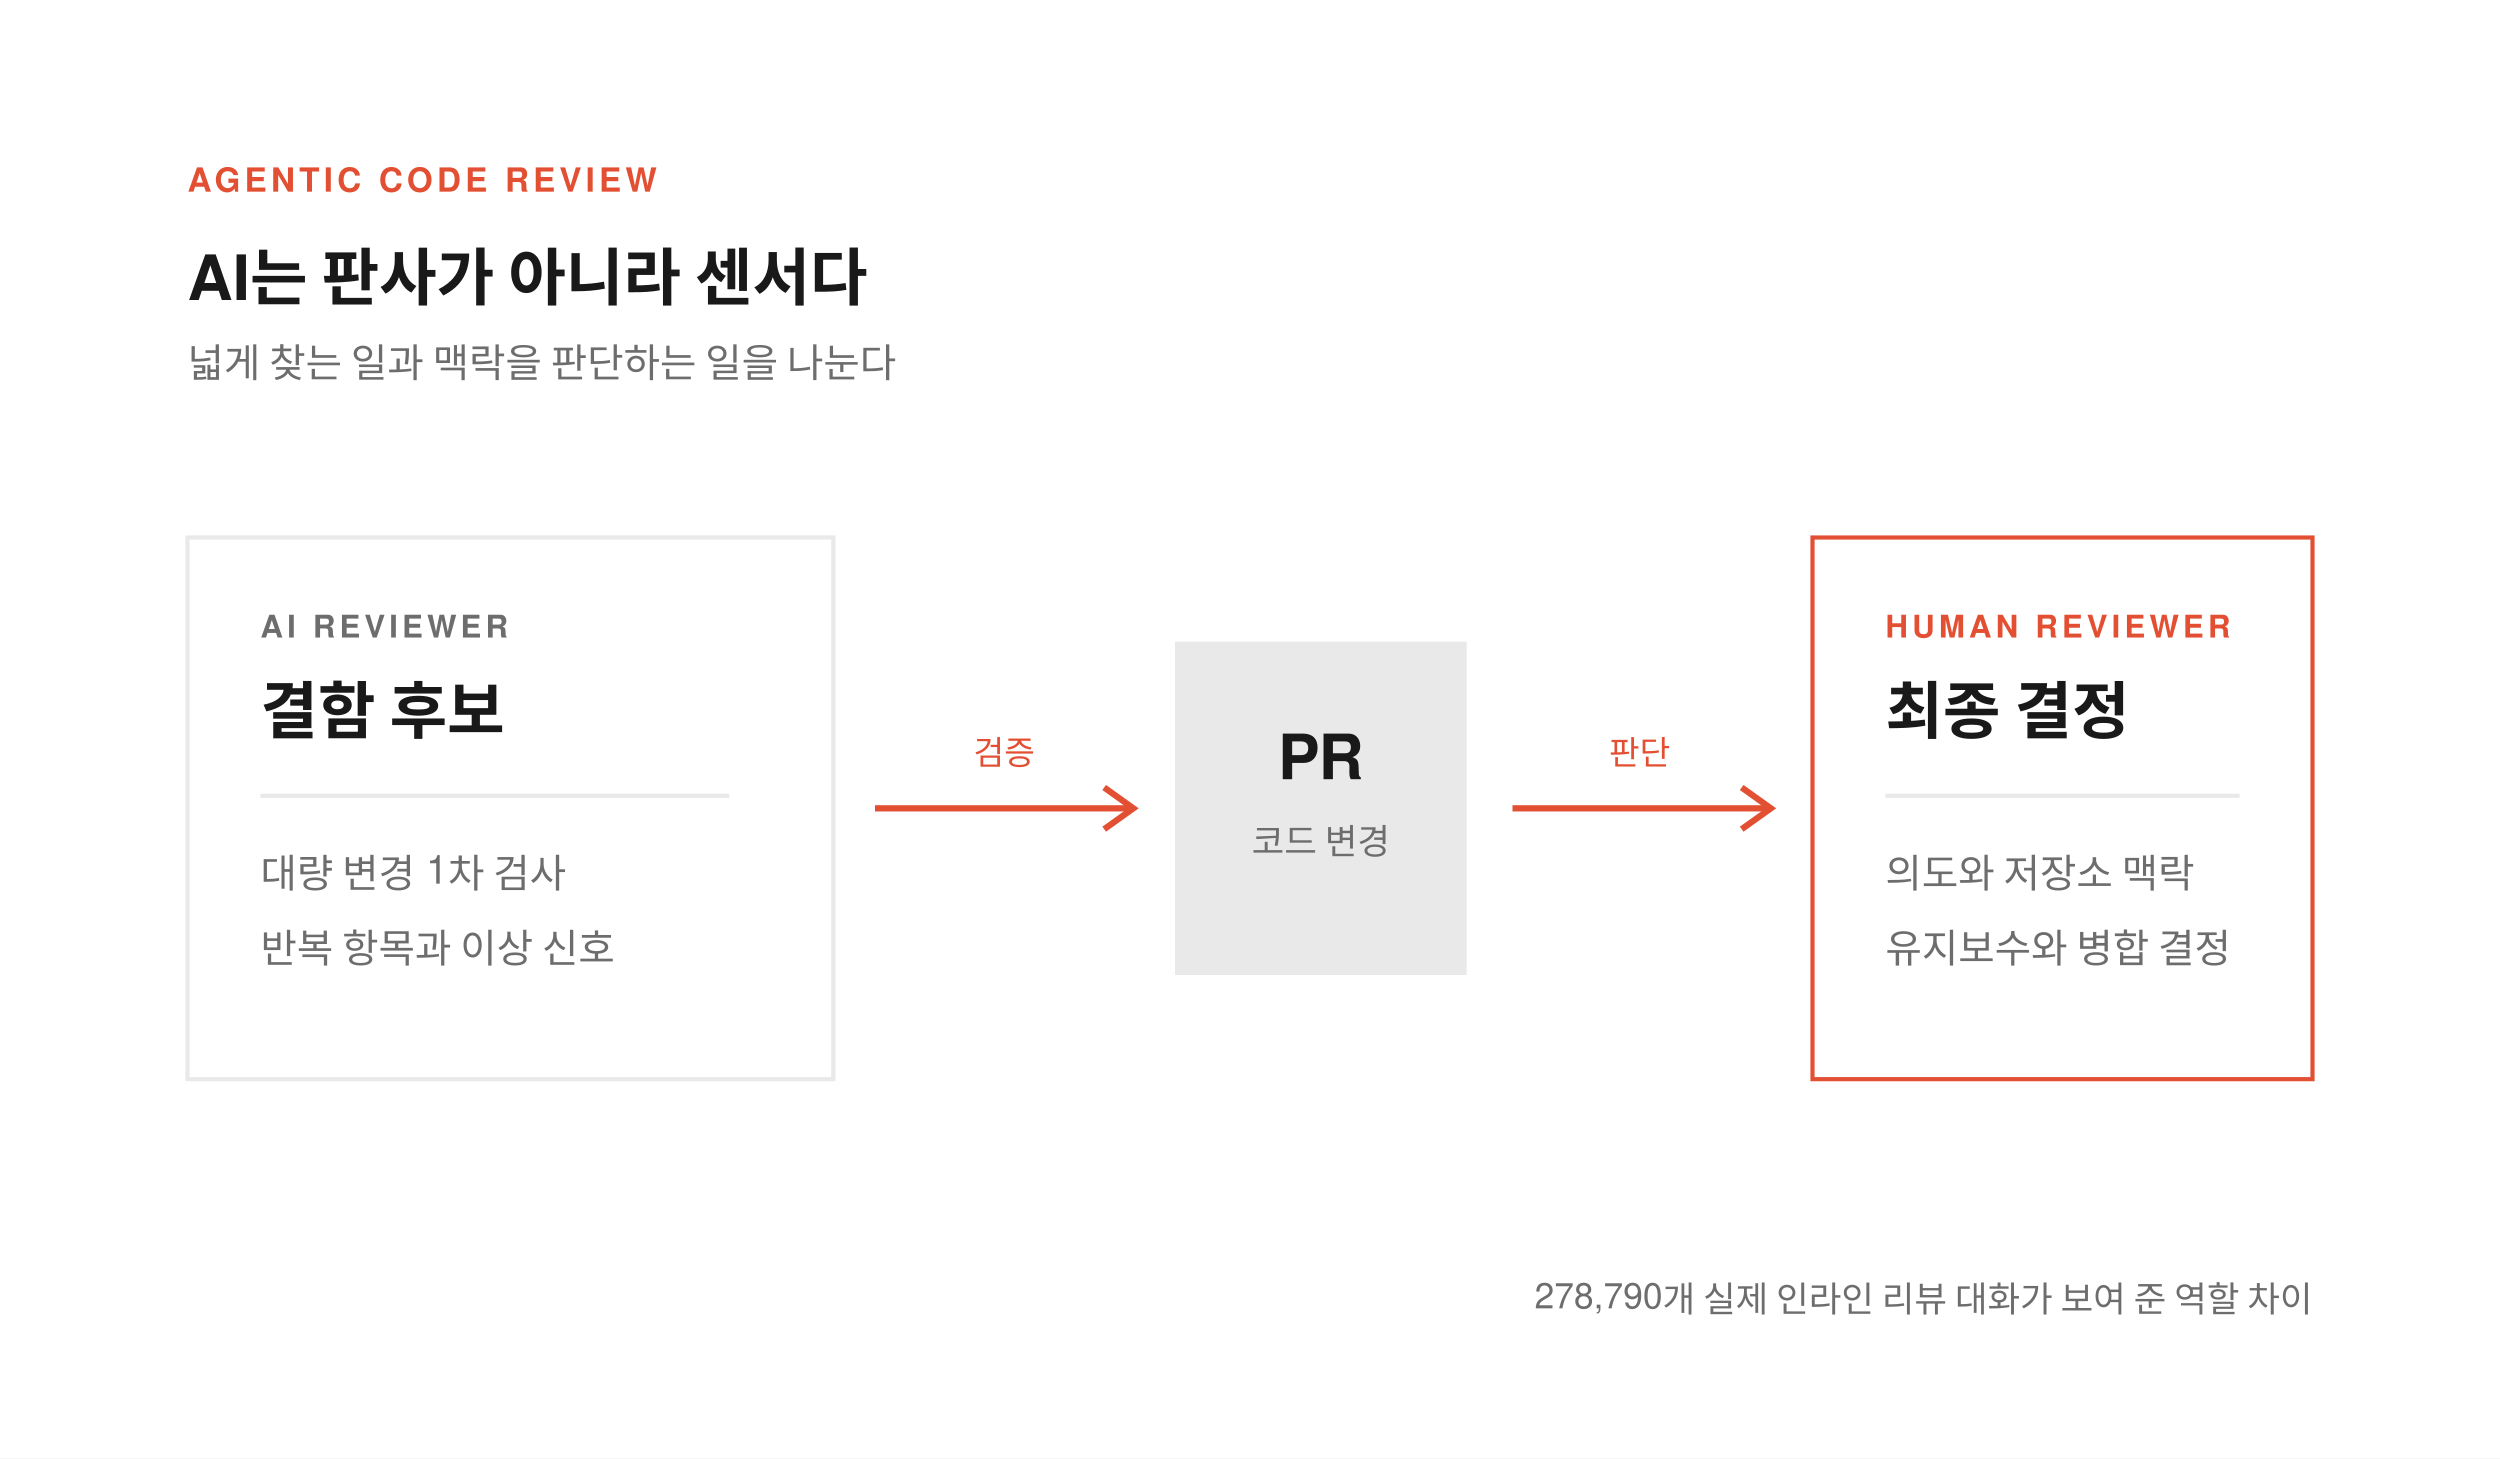
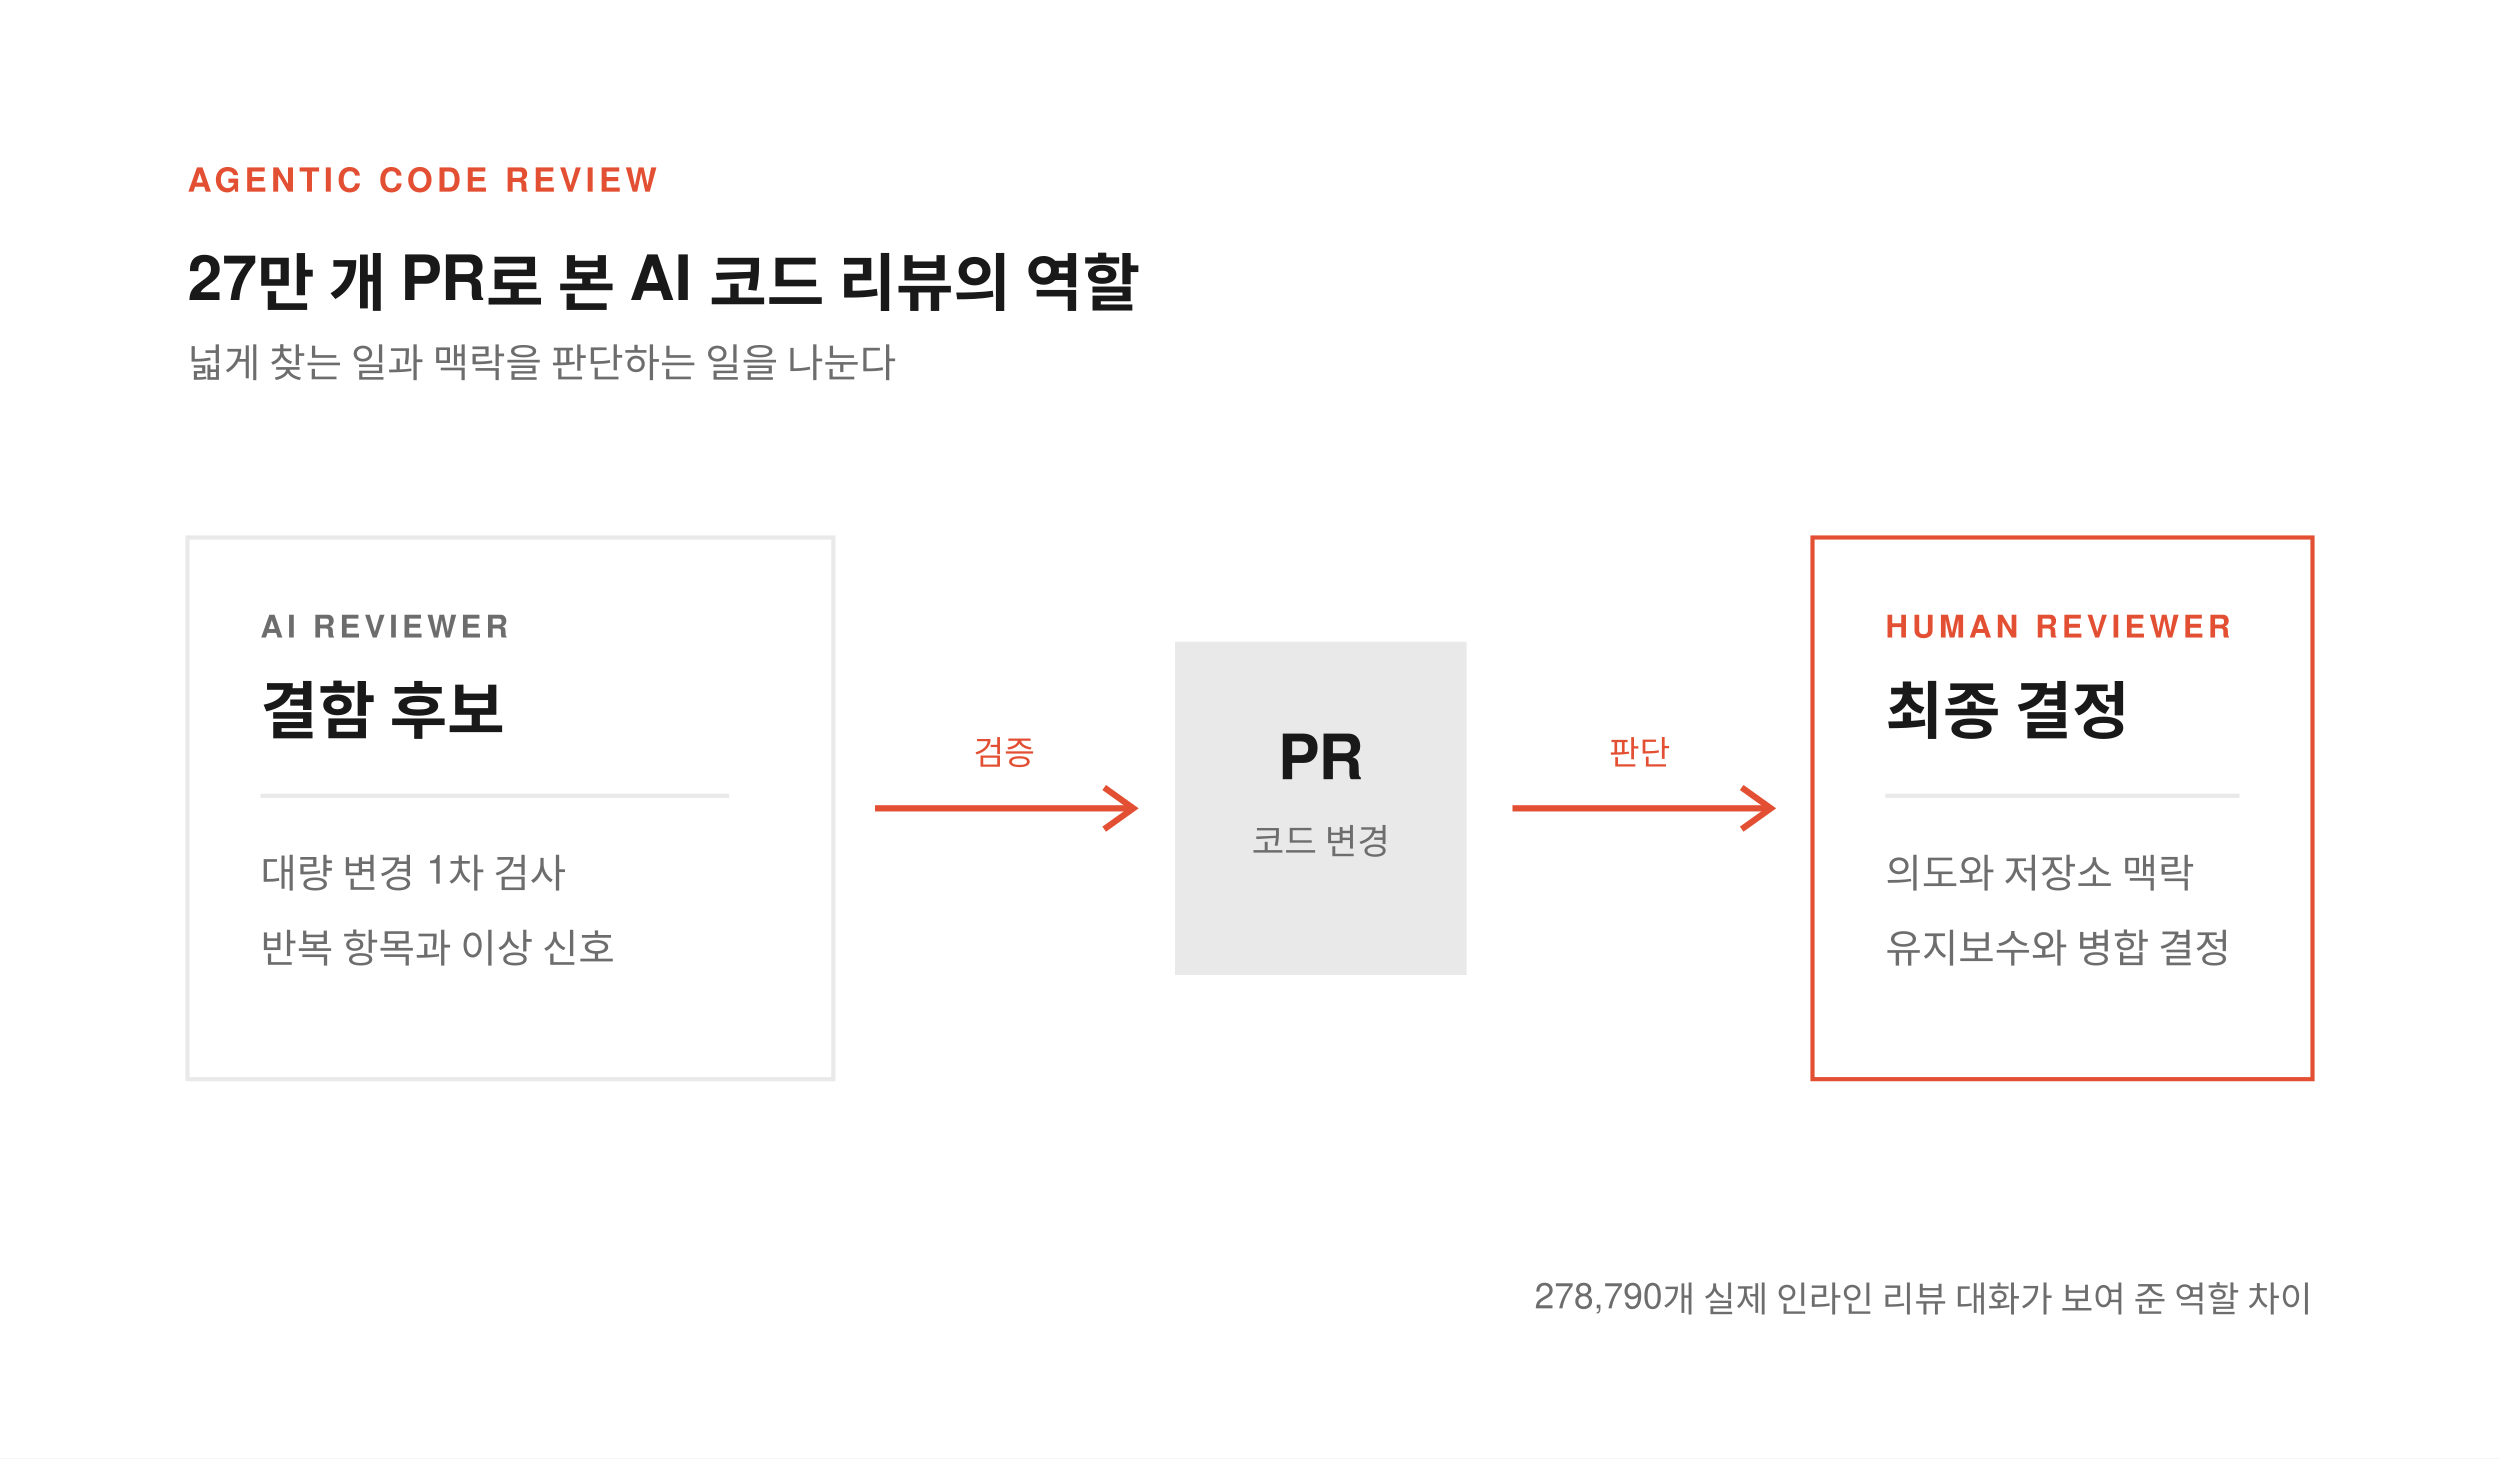
<svg xmlns="http://www.w3.org/2000/svg" viewBox="0 0 1200 700" width="1200" height="700" role="img" aria-label="AI가 결함 후보를 넓게 찾고 사람이 맥락을 확인해 최종 판단하는 코드 리뷰 역할 분담">
  <style>
    .t { font-family: 'Apple SD Gothic Neo','Malgun Gothic','Noto Sans KR',Helvetica,Arial,sans-serif; }
  </style>
  <rect width="1200" height="700" fill="#ffffff" />
  <text class="t" x="90" y="92" font-size="16" font-weight="700" letter-spacing="2" fill="#e34f32">AGENTIC CODE REVIEW</text>
-   <text class="t" x="90" y="144" font-size="30" font-weight="700" fill="#191919">AI는 판사가 아니라 센서다</text>
+   <text class="t" x="90" y="144" font-size="30" font-weight="700" fill="#191919">27만 개 PR로 본 AI 코드 리뷰의 역할</text>
  <text class="t" x="90" y="181" font-size="19" fill="#6d6d6d">넓게 찾는 일과 맥락을 판단하는 일을 나눈다</text>
  <rect x="90" y="258" width="310" height="260" fill="#ffffff" stroke="#e9e9e9" stroke-width="2" />
  <text class="t" x="125" y="306" font-size="15" font-weight="700" letter-spacing="2" fill="#6d6d6d">AI REVIEWER</text>
  <text class="t" x="125" y="352" font-size="30" font-weight="700" fill="#191919">결함 후보</text>
  <line x1="125" y1="382" x2="350" y2="382" stroke="#e9e9e9" stroke-width="2" />
  <text class="t" x="125" y="426" font-size="19" fill="#6d6d6d">대량 변경 1차 검사</text>
  <text class="t" x="125" y="462" font-size="19" fill="#6d6d6d">반복 항목과 이상 신호</text>
  <path d="M420 388 L542 388" stroke="#e34f32" stroke-width="3" />
  <path d="M530 378 L544 388 L530 398" fill="none" stroke="#e34f32" stroke-width="3" />
  <text class="t" x="482" y="367" text-anchor="middle" font-size="16" fill="#e34f32">검증</text>
  <rect x="564" y="308" width="140" height="160" fill="#e9e9e9" />
  <text class="t" x="634" y="374" text-anchor="middle" font-size="30" font-weight="700" fill="#191919">PR</text>
  <text class="t" x="634" y="410" text-anchor="middle" font-size="17" fill="#6d6d6d">코드 변경</text>
  <path d="M726 388 L848 388" stroke="#e34f32" stroke-width="3" />
  <path d="M836 378 L850 388 L836 398" fill="none" stroke="#e34f32" stroke-width="3" />
  <text class="t" x="787" y="367" text-anchor="middle" font-size="16" fill="#e34f32">판단</text>
  <rect x="870" y="258" width="240" height="260" fill="#ffffff" stroke="#e34f32" stroke-width="2" />
  <text class="t" x="905" y="306" font-size="15" font-weight="700" letter-spacing="2" fill="#e34f32">HUMAN REVIEWER</text>
  <text class="t" x="905" y="352" font-size="30" font-weight="700" fill="#191919">최종 결정</text>
  <line x1="905" y1="382" x2="1075" y2="382" stroke="#e9e9e9" stroke-width="2" />
  <text class="t" x="905" y="426" font-size="19" fill="#6d6d6d">의도와 저장소 맥락</text>
  <text class="t" x="905" y="462" font-size="19" fill="#6d6d6d">유지보수와 병합 결정</text>
  <text class="t" x="1110" y="628" text-anchor="end" font-size="17" fill="#6d6d6d">278,790개 실제 인라인 리뷰 대화가 보여 준 역할 차이</text>
</svg>
